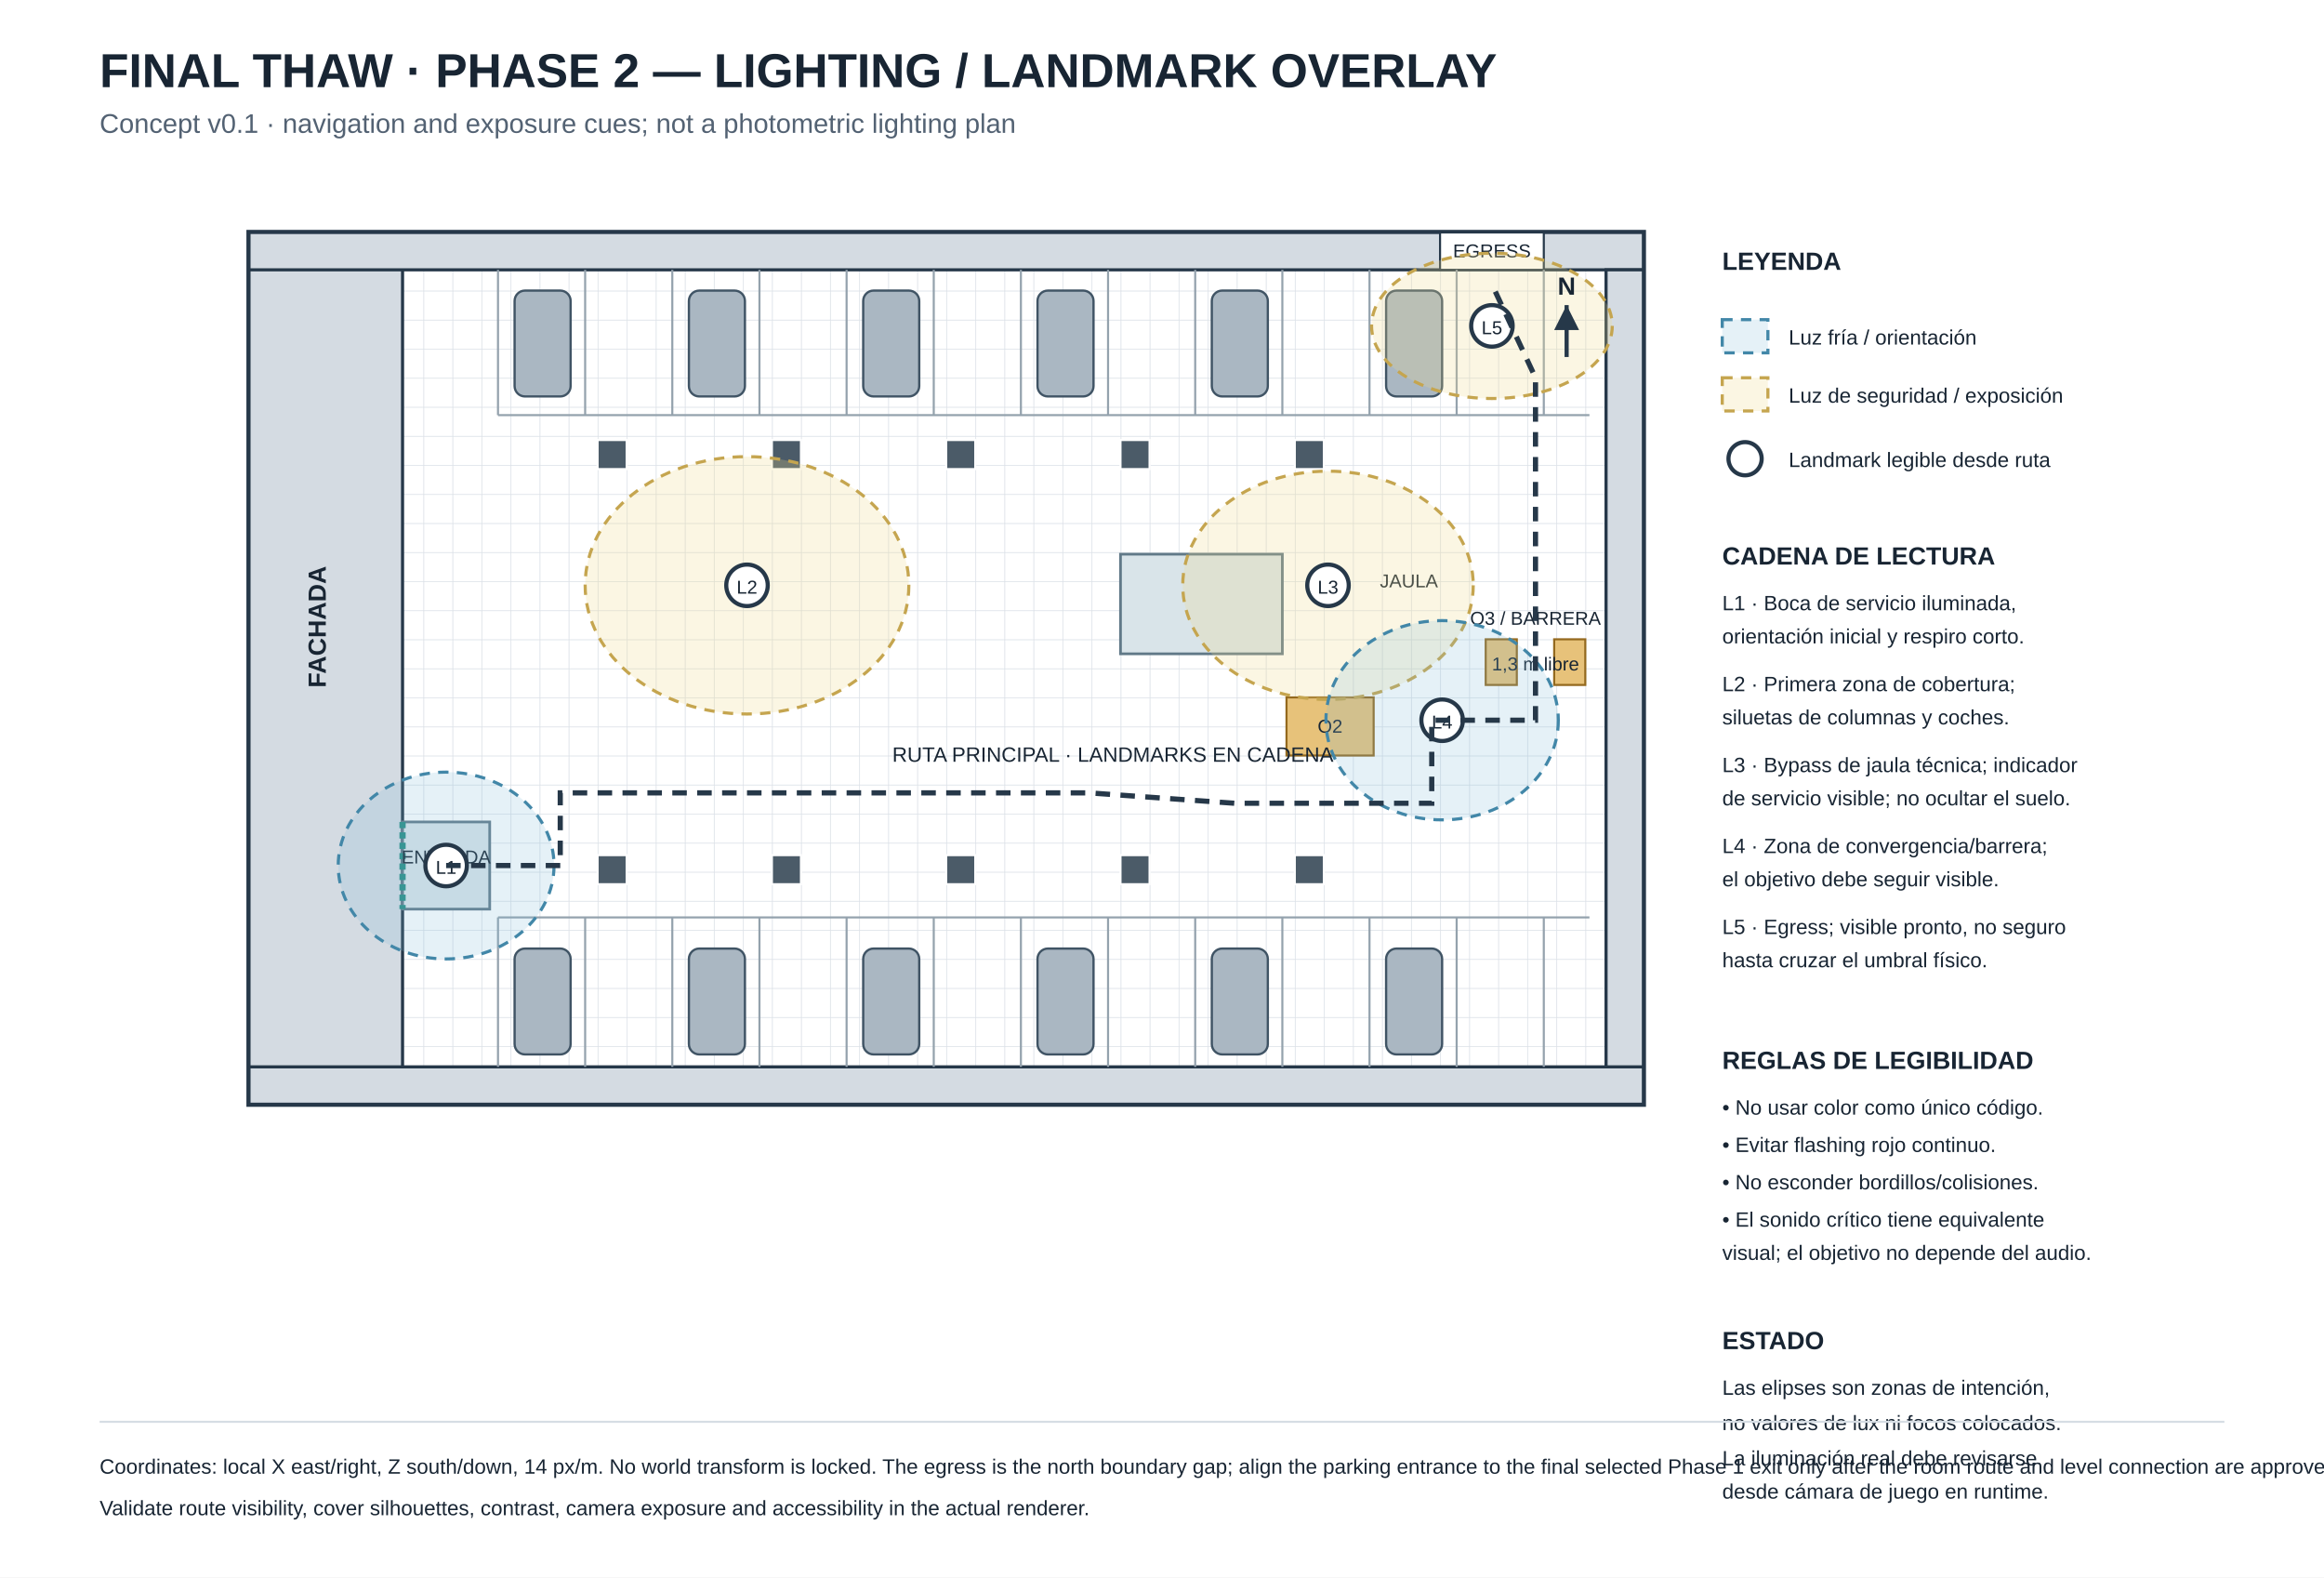
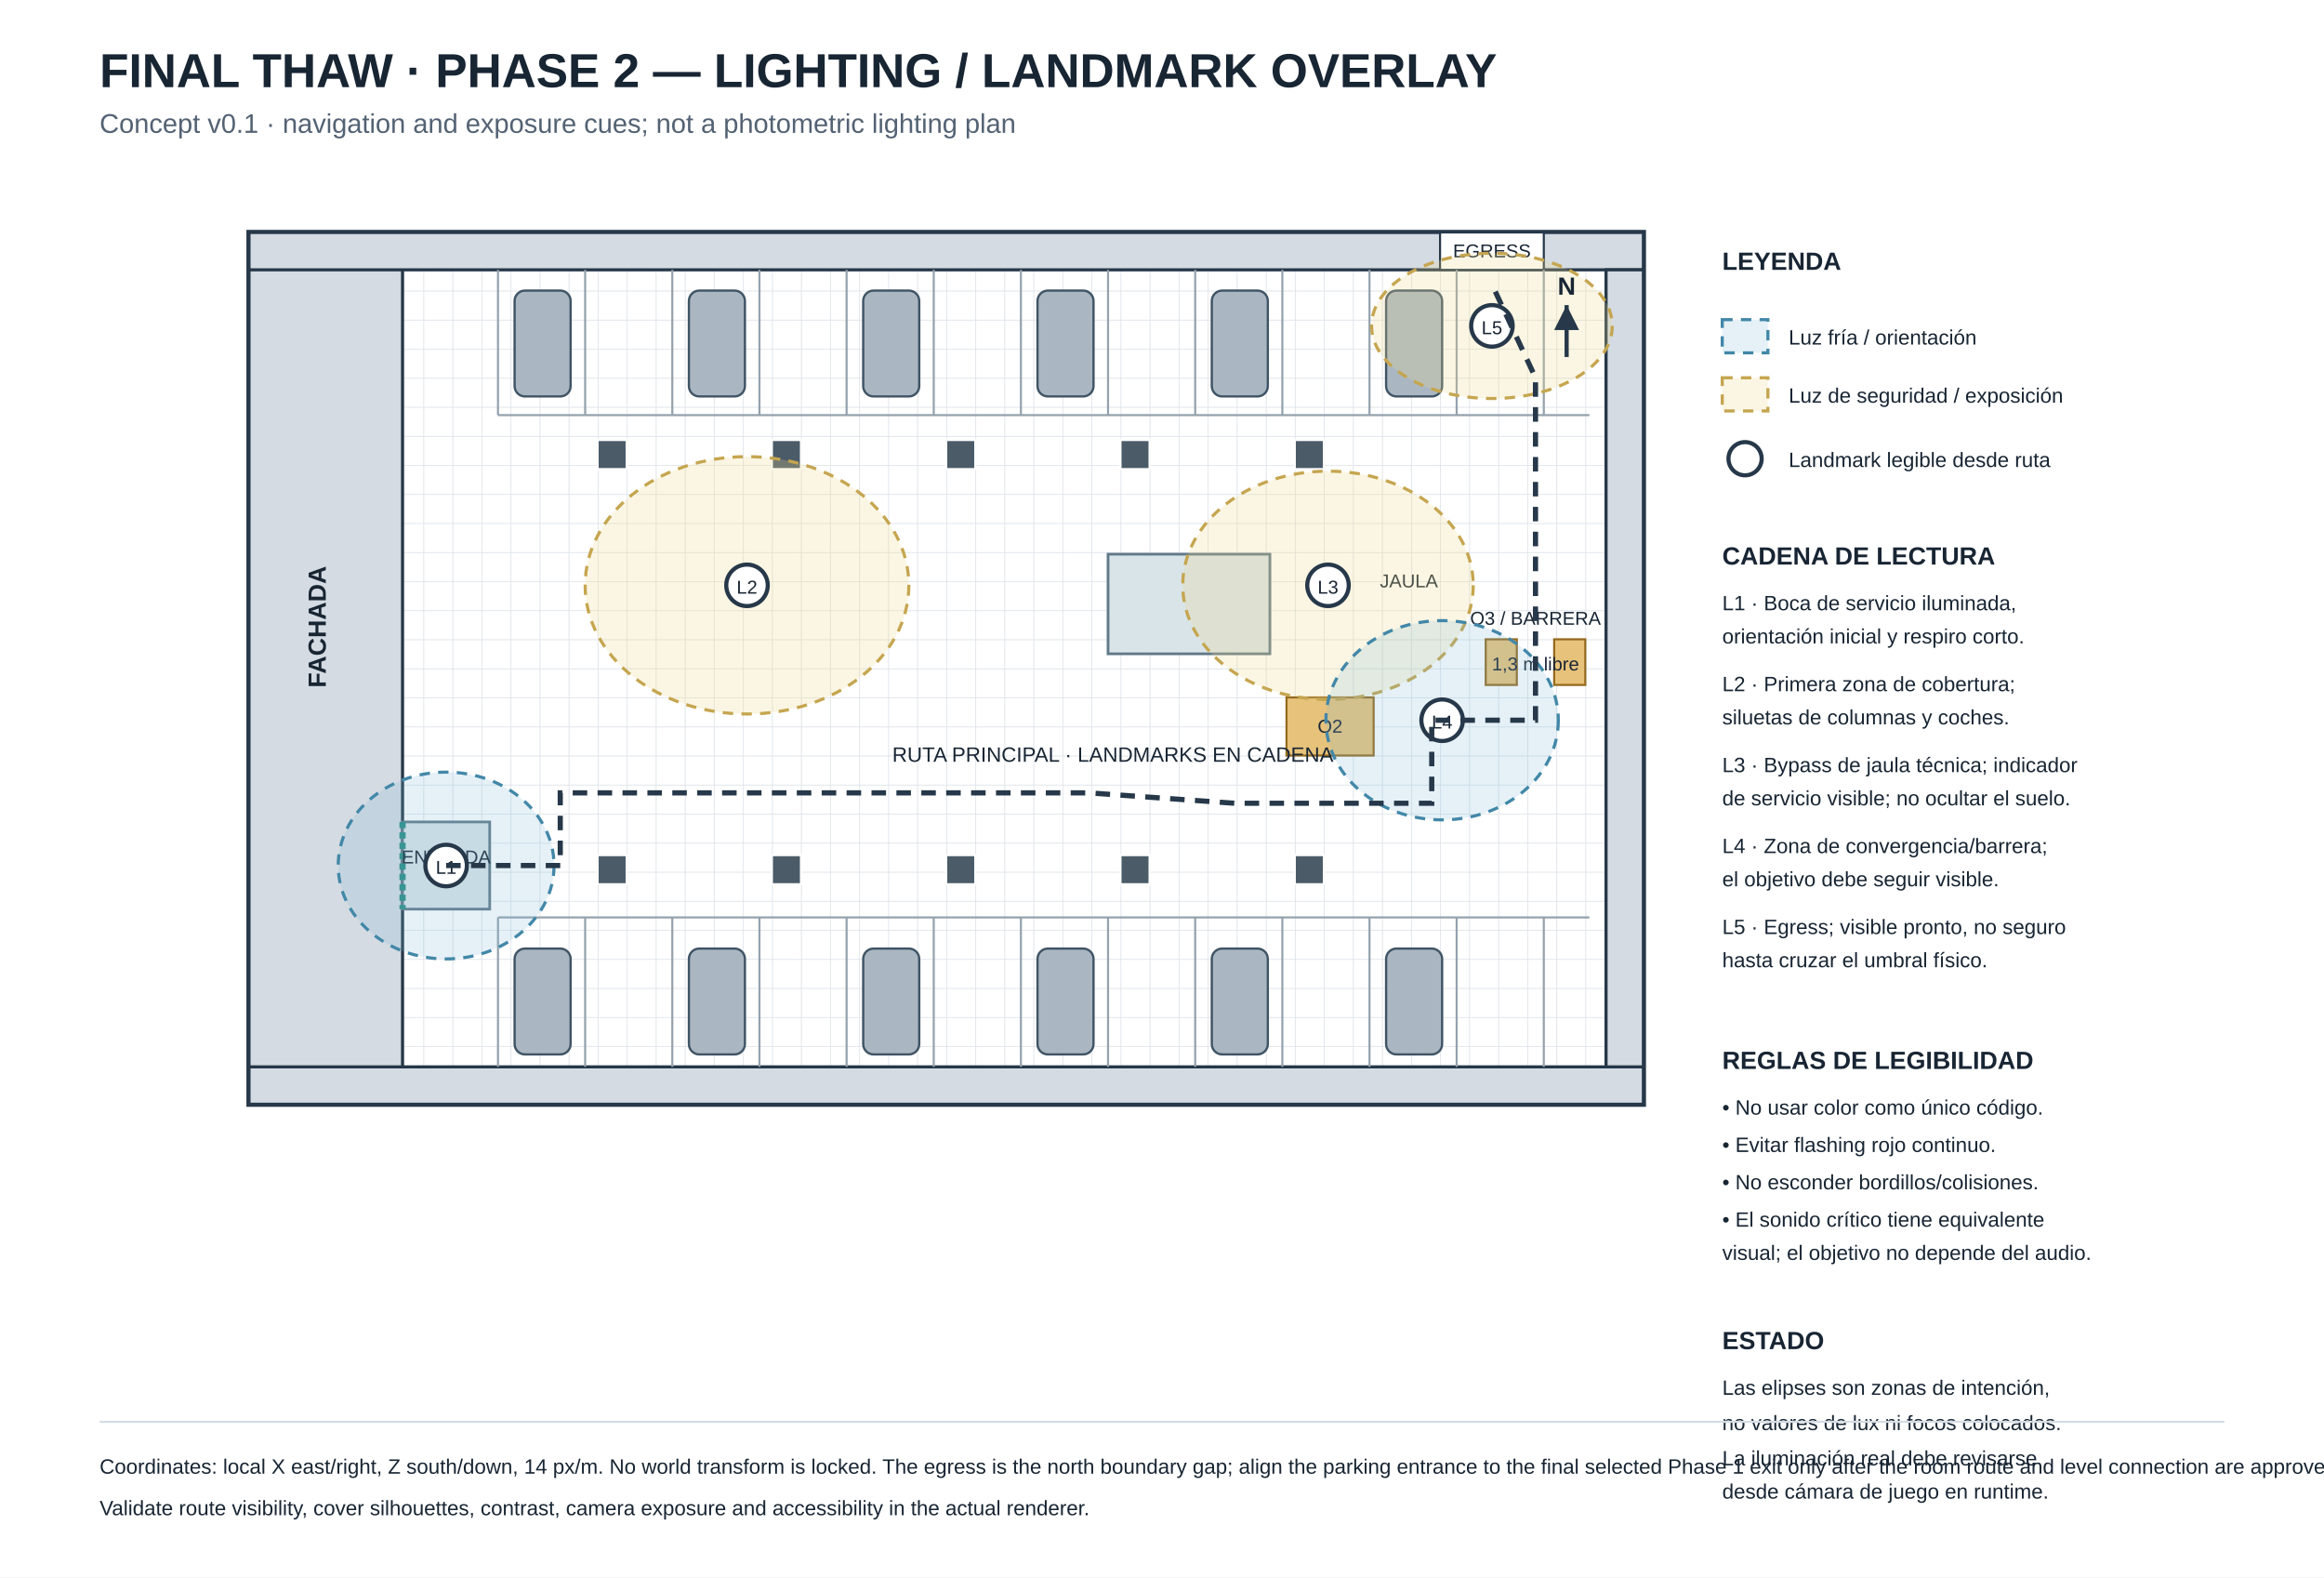
<svg xmlns="http://www.w3.org/2000/svg" width="1120" height="760" viewBox="0 0 1120 760">
  <defs>
    <pattern id="g" width="14" height="14" patternUnits="userSpaceOnUse">
      <path d="M14 0H0V14" fill="none" stroke="#dce2e8" stroke-width=".7" />
    </pattern>
    <marker id="n" markerWidth="8" markerHeight="8" refX="6" refY="3" orient="auto">
      <path d="M0 0L6 3L0 6Z" fill="#263849" />
    </marker>
    <style>text{font-family:Arial,Helvetica,sans-serif;fill:#182533}.title{font-size:23px;font-weight:700}.sub{font-size:13px;fill:#536273}.lab{font-size:12px;font-weight:600}.sm{font-size:10px}.tiny{font-size:9px}.wall{fill:#d4dbe2;stroke:#263849;stroke-width:1.5}.svc{fill:#d9e4e9;stroke:#617988;stroke-width:1.3}.car{fill:#aab7c2;stroke:#405465;stroke-width:1.1;rx:5}.col{fill:#4b5b68;stroke:#fff;stroke-width:1}.warm{fill:#f0d88b;fill-opacity:.24;stroke:#c5a54f;stroke-width:1.5;stroke-dasharray:5 4}.cool{fill:#7db9d9;fill-opacity:.20;stroke:#4287a8;stroke-width:1.5;stroke-dasharray:5 4}.landmark{fill:#fff;stroke:#263849;stroke-width:2}.route{fill:none;stroke:#263849;stroke-width:2.5;stroke-dasharray:7 5}</style>
  </defs>
  <rect width="1120" height="760" fill="#fff" />
  <text x="48" y="42" class="title">FINAL THAW · PHASE 2 — LIGHTING / LANDMARK OVERLAY</text>
  <text x="48" y="64" class="sub">Concept v0.1 · navigation and exposure cues; not a photometric lighting plan</text>
  <g transform="translate(120 112)">
    <rect width="672" height="420" fill="url(#g)" stroke="#263849" stroke-width="2.5" />
    <rect x="0" y="0" width="74" height="420" class="wall" />
    <text x="37" y="190" class="lab" text-anchor="middle" transform="rotate(-90 37 190)">FACHADA</text>
    <rect x="74" y="284" width="42" height="42" class="svc" />
    <path d="M74 284V326" stroke="#278c83" stroke-width="3" stroke-dasharray="3 2" />
    <text x="95" y="304" class="tiny" text-anchor="middle">ENTRADA</text>
    <rect x="0" y="0" width="672" height="18" class="wall" />
    <rect x="574" y="0" width="50" height="18" fill="#fff" stroke="#263849" />
    <text x="599" y="12" class="tiny" text-anchor="middle">EGRESS</text>
    <rect x="654" y="18" width="18" height="402" class="wall" />
    <rect x="0" y="402" width="672" height="18" class="wall" />
    <g stroke="#94a2ad" stroke-width="1" fill="none">
      <path d="M120 18V88 M162 18V88 M204 18V88 M246 18V88 M288 18V88 M330 18V88 M372 18V88 M414 18V88 M456 18V88 M498 18V88 M540 18V88 M582 18V88 M624 18V88 M120 88H646 M120 330V402 M162 330V402 M204 330V402 M246 330V402 M288 330V402 M330 330V402 M372 330V402 M414 330V402 M456 330V402 M498 330V402 M540 330V402 M582 330V402 M624 330V402 M120 330H646" />
    </g>
    <g>
      <rect x="128" y="28" width="27" height="51" class="car" />
      <rect x="212" y="28" width="27" height="51" class="car" />
      <rect x="296" y="28" width="27" height="51" class="car" />
      <rect x="380" y="28" width="27" height="51" class="car" />
      <rect x="464" y="28" width="27" height="51" class="car" />
      <rect x="548" y="28" width="27" height="51" class="car" />
      <rect x="128" y="345" width="27" height="51" class="car" />
      <rect x="212" y="345" width="27" height="51" class="car" />
      <rect x="296" y="345" width="27" height="51" class="car" />
      <rect x="380" y="345" width="27" height="51" class="car" />
      <rect x="464" y="345" width="27" height="51" class="car" />
      <rect x="548" y="345" width="27" height="51" class="car" />
    </g>
    <g>
      <rect x="168" y="100" width="14" height="14" class="col" />
      <rect x="252" y="100" width="14" height="14" class="col" />
      <rect x="336" y="100" width="14" height="14" class="col" />
      <rect x="420" y="100" width="14" height="14" class="col" />
      <rect x="504" y="100" width="14" height="14" class="col" />
      <rect x="168" y="300" width="14" height="14" class="col" />
      <rect x="252" y="300" width="14" height="14" class="col" />
      <rect x="336" y="300" width="14" height="14" class="col" />
      <rect x="420" y="300" width="14" height="14" class="col" />
      <rect x="504" y="300" width="14" height="14" class="col" />
    </g>
-     <rect x="420" y="155" width="78" height="48" class="svc" />
+     <rect x="414" y="155" width="78" height="48" class="svc" />
    <text x="559" y="171" class="tiny" text-anchor="middle">JAULA</text>
    <rect x="596" y="196" width="15" height="22" fill="#e7c27a" stroke="#94691e" />
    <rect x="629" y="196" width="15" height="22" fill="#e7c27a" stroke="#94691e" />
    <text x="620" y="189" class="tiny" text-anchor="middle">O3 / BARRERA</text>
    <text x="620" y="211" class="tiny" text-anchor="middle">1,3 m libre</text>
    <rect x="500" y="224" width="42" height="28" fill="#e7c27a" stroke="#94691e" />
    <text x="521" y="241" class="tiny" text-anchor="middle">O2</text>
    <ellipse cx="95" cy="305" rx="52" ry="45" class="cool" />
    <ellipse cx="240" cy="170" rx="78" ry="62" class="warm" />
    <ellipse cx="520" cy="170" rx="70" ry="55" class="warm" />
    <ellipse cx="575" cy="235" rx="56" ry="48" class="cool" />
    <ellipse cx="599" cy="45" rx="58" ry="35" class="warm" />
    <circle cx="95" cy="305" r="10" class="landmark" />
    <text x="95" y="309" class="tiny" text-anchor="middle">L1</text>
    <circle cx="240" cy="170" r="10" class="landmark" />
    <text x="240" y="174" class="tiny" text-anchor="middle">L2</text>
    <circle cx="520" cy="170" r="10" class="landmark" />
    <text x="520" y="174" class="tiny" text-anchor="middle">L3</text>
    <circle cx="575" cy="235" r="10" class="landmark" />
    <text x="575" y="239" class="tiny" text-anchor="middle">L4</text>
    <circle cx="599" cy="45" r="10" class="landmark" />
    <text x="599" y="49" class="tiny" text-anchor="middle">L5</text>
    <path d="M95 305L130 305L150 305L150 270L200 270L270 270L320 270L405 270L475 275L535 275L570 275L570 235L620 235L620 218L620 70L599 25" class="route" />
    <text x="310" y="255" class="sm">RUTA PRINCIPAL · LANDMARKS EN CADENA</text>
    <path d="M635 60L635 35" stroke="#263849" stroke-width="2" marker-end="url(#n)" />
    <text x="635" y="30" class="lab" text-anchor="middle">N</text>
  </g>
  <g transform="translate(830 130)">
    <text x="0" y="0" class="lab">LEYENDA</text>
    <rect x="0" y="24" width="22" height="16" class="cool" />
    <text x="32" y="36" class="sm">Luz fría / orientación</text>
    <rect x="0" y="52" width="22" height="16" class="warm" />
    <text x="32" y="64" class="sm">Luz de seguridad / exposición</text>
    <circle cx="11" cy="91" r="8" class="landmark" />
    <text x="32" y="95" class="sm">Landmark legible desde ruta</text>
    <text x="0" y="142" class="lab">CADENA DE LECTURA</text>
    <text x="0" y="164" class="sm">L1 · Boca de servicio iluminada,</text>
    <text x="0" y="180" class="sm">   orientación inicial y respiro corto.</text>
    <text x="0" y="203" class="sm">L2 · Primera zona de cobertura;</text>
    <text x="0" y="219" class="sm">   siluetas de columnas y coches.</text>
    <text x="0" y="242" class="sm">L3 · Bypass de jaula técnica; indicador</text>
    <text x="0" y="258" class="sm">   de servicio visible; no ocultar el suelo.</text>
    <text x="0" y="281" class="sm">L4 · Zona de convergencia/barrera;</text>
    <text x="0" y="297" class="sm">   el objetivo debe seguir visible.</text>
    <text x="0" y="320" class="sm">L5 · Egress; visible pronto, no seguro</text>
    <text x="0" y="336" class="sm">   hasta cruzar el umbral físico.</text>
    <text x="0" y="385" class="lab">REGLAS DE LEGIBILIDAD</text>
    <text x="0" y="407" class="sm">• No usar color como único código.</text>
    <text x="0" y="425" class="sm">• Evitar flashing rojo continuo.</text>
    <text x="0" y="443" class="sm">• No esconder bordillos/colisiones.</text>
    <text x="0" y="461" class="sm">• El sonido crítico tiene equivalente</text>
    <text x="0" y="477" class="sm">  visual; el objetivo no depende del audio.</text>
    <text x="0" y="520" class="lab">ESTADO</text>
    <text x="0" y="542" class="sm">Las elipses son zonas de intención,</text>
    <text x="0" y="559" class="sm">no valores de lux ni focos colocados.</text>
    <text x="0" y="576" class="sm">La iluminación real debe revisarse</text>
    <text x="0" y="592" class="sm">desde cámara de juego en runtime.</text>
  </g>
  <line x1="48" y1="685" x2="1072" y2="685" stroke="#d6dde4" />
  <text x="48" y="710" class="sm">Coordinates: local X east/right, Z south/down, 14 px/m. No world transform is locked. The egress is the north boundary gap; align the parking entrance to the final selected Phase 1 exit only after the room route and level connection are approved. Lighting and landmark locations remain proposals.</text>
  <text x="48" y="730" class="sm">Validate route visibility, cover silhouettes, contrast, camera exposure and accessibility in the actual renderer.</text>
</svg>
